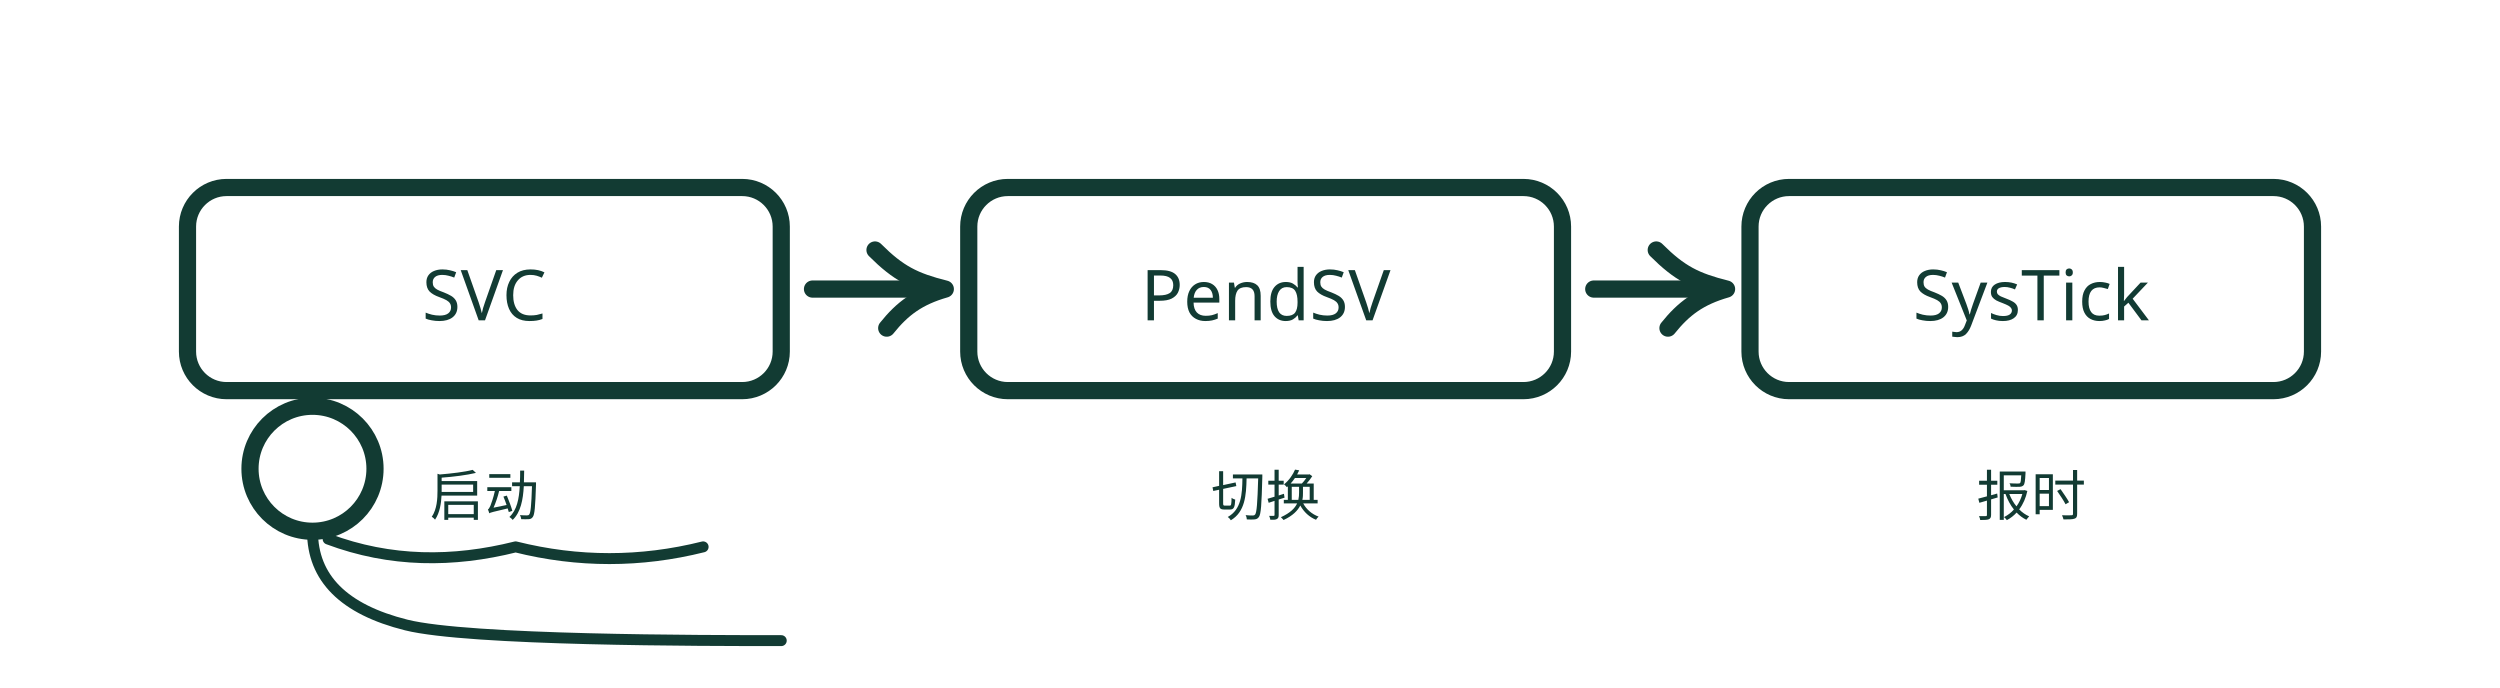
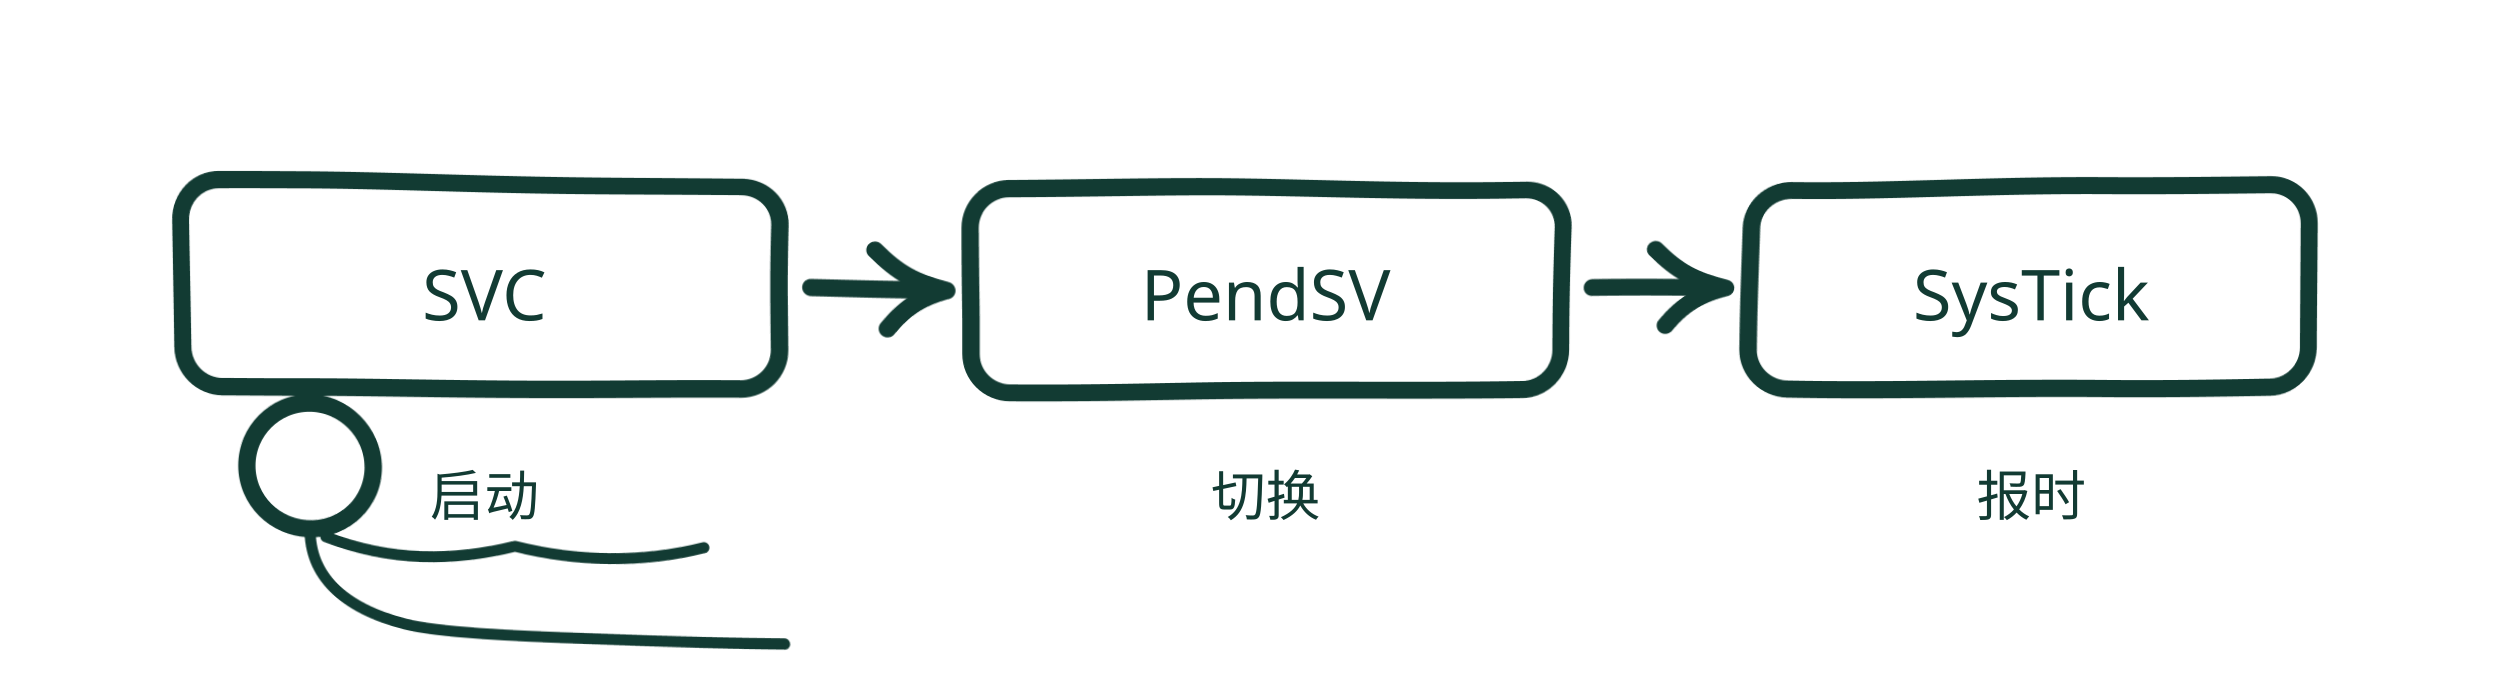
<svg xmlns="http://www.w3.org/2000/svg" viewBox="0 0 320 88" role="img" aria-label="三个异常接力棒：SVC 点火、PendSV 换人、SysTick 报时" fill="none" stroke="var(--cover-ink, #123b33)" stroke-linecap="round" stroke-linejoin="round">
-   <circle cx="40" cy="60" r="8" stroke-width="2.2" />
-   <path d="M42 69 C 50 72, 58 72, 66 70 C 74 72, 82 72, 90 70" stroke-width="1.4" />
-   <rect x="24" y="24" width="76" height="26" rx="5" stroke-width="2.2" />
+   <defs>
+     <filter id="hw-rtos-freertos-08-port-f407" x="-5%" y="-5%" width="110%" height="110%">
+       <feTurbulence type="fractalNoise" baseFrequency="0.013" numOctaves="2" seed="77" result="n" />
+       <feDisplacementMap in="SourceGraphic" in2="n" scale="3.2" />
+     </filter>
+   </defs>
+   <g filter="url(#hw-rtos-freertos-08-port-f407)">
+     <circle cx="40" cy="60" r="8" stroke-width="2.2" />
+     <path d="M42 69 C 50 72, 58 72, 66 70 C 74 72, 82 72, 90 70" stroke-width="1.4" />
+     <rect x="24" y="24" width="76" height="26" rx="5" stroke-width="2.2" />
+     <rect x="124" y="24" width="76" height="26" rx="5" stroke-width="2.2" />
+     <rect x="224" y="24" width="72" height="26" rx="5" stroke-width="2.2" />
+     <path d="M104 37 C 110 37, 116 37, 120 37" stroke-width="2.2" />
+     <path d="M112 32 C 115 35, 117 36, 121 37 C 117.5 38, 115.5 39.5, 113.5 42" stroke-width="2.2" />
+     <path d="M204 37 C 210 37, 216 37, 220 37" stroke-width="2.2" />
+     <path d="M212 32 C 215 35, 217 36, 221 37 C 217.5 38, 215.5 39.5, 213.5 42" stroke-width="2.2" />
+     <path d="M40 68 C 40 74, 44 78, 52 80 C 60 82, 90 82, 100 82" stroke-width="1.4" />
+   </g>
  <text x="62" y="41" font-family="sans-serif" font-size="9" fill="var(--cover-ink, #123b33)" stroke="none" text-anchor="middle">SVC</text>
-   <rect x="124" y="24" width="76" height="26" rx="5" stroke-width="2.2" />
  <text x="162" y="41" font-family="sans-serif" font-size="9" fill="var(--cover-ink, #123b33)" stroke="none" text-anchor="middle">PendSV</text>
-   <rect x="224" y="24" width="72" height="26" rx="5" stroke-width="2.2" />
  <text x="260" y="41" font-family="sans-serif" font-size="9" fill="var(--cover-ink, #123b33)" stroke="none" text-anchor="middle">SysTick</text>
-   <path d="M104 37 C 110 37, 116 37, 120 37" stroke-width="2.2" />
-   <path d="M112 32 C 115 35, 117 36, 121 37 C 117.5 38, 115.5 39.5, 113.5 42" stroke-width="2.2" />
-   <path d="M204 37 C 210 37, 216 37, 220 37" stroke-width="2.2" />
-   <path d="M212 32 C 215 35, 217 36, 221 37 C 217.5 38, 215.5 39.5, 213.5 42" stroke-width="2.2" />
-   <path d="M40 68 C 40 74, 44 78, 52 80 C 60 82, 90 82, 100 82" stroke-width="1.4" />
  <text x="62" y="66" font-family="sans-serif" font-size="7" fill="var(--cover-ink, #123b33)" stroke="none" text-anchor="middle">启动</text>
  <text x="162" y="66" font-family="sans-serif" font-size="7" fill="var(--cover-ink, #123b33)" stroke="none" text-anchor="middle">切换</text>
  <text x="260" y="66" font-family="sans-serif" font-size="7" fill="var(--cover-ink, #123b33)" stroke="none" text-anchor="middle">报时</text>
</svg>
